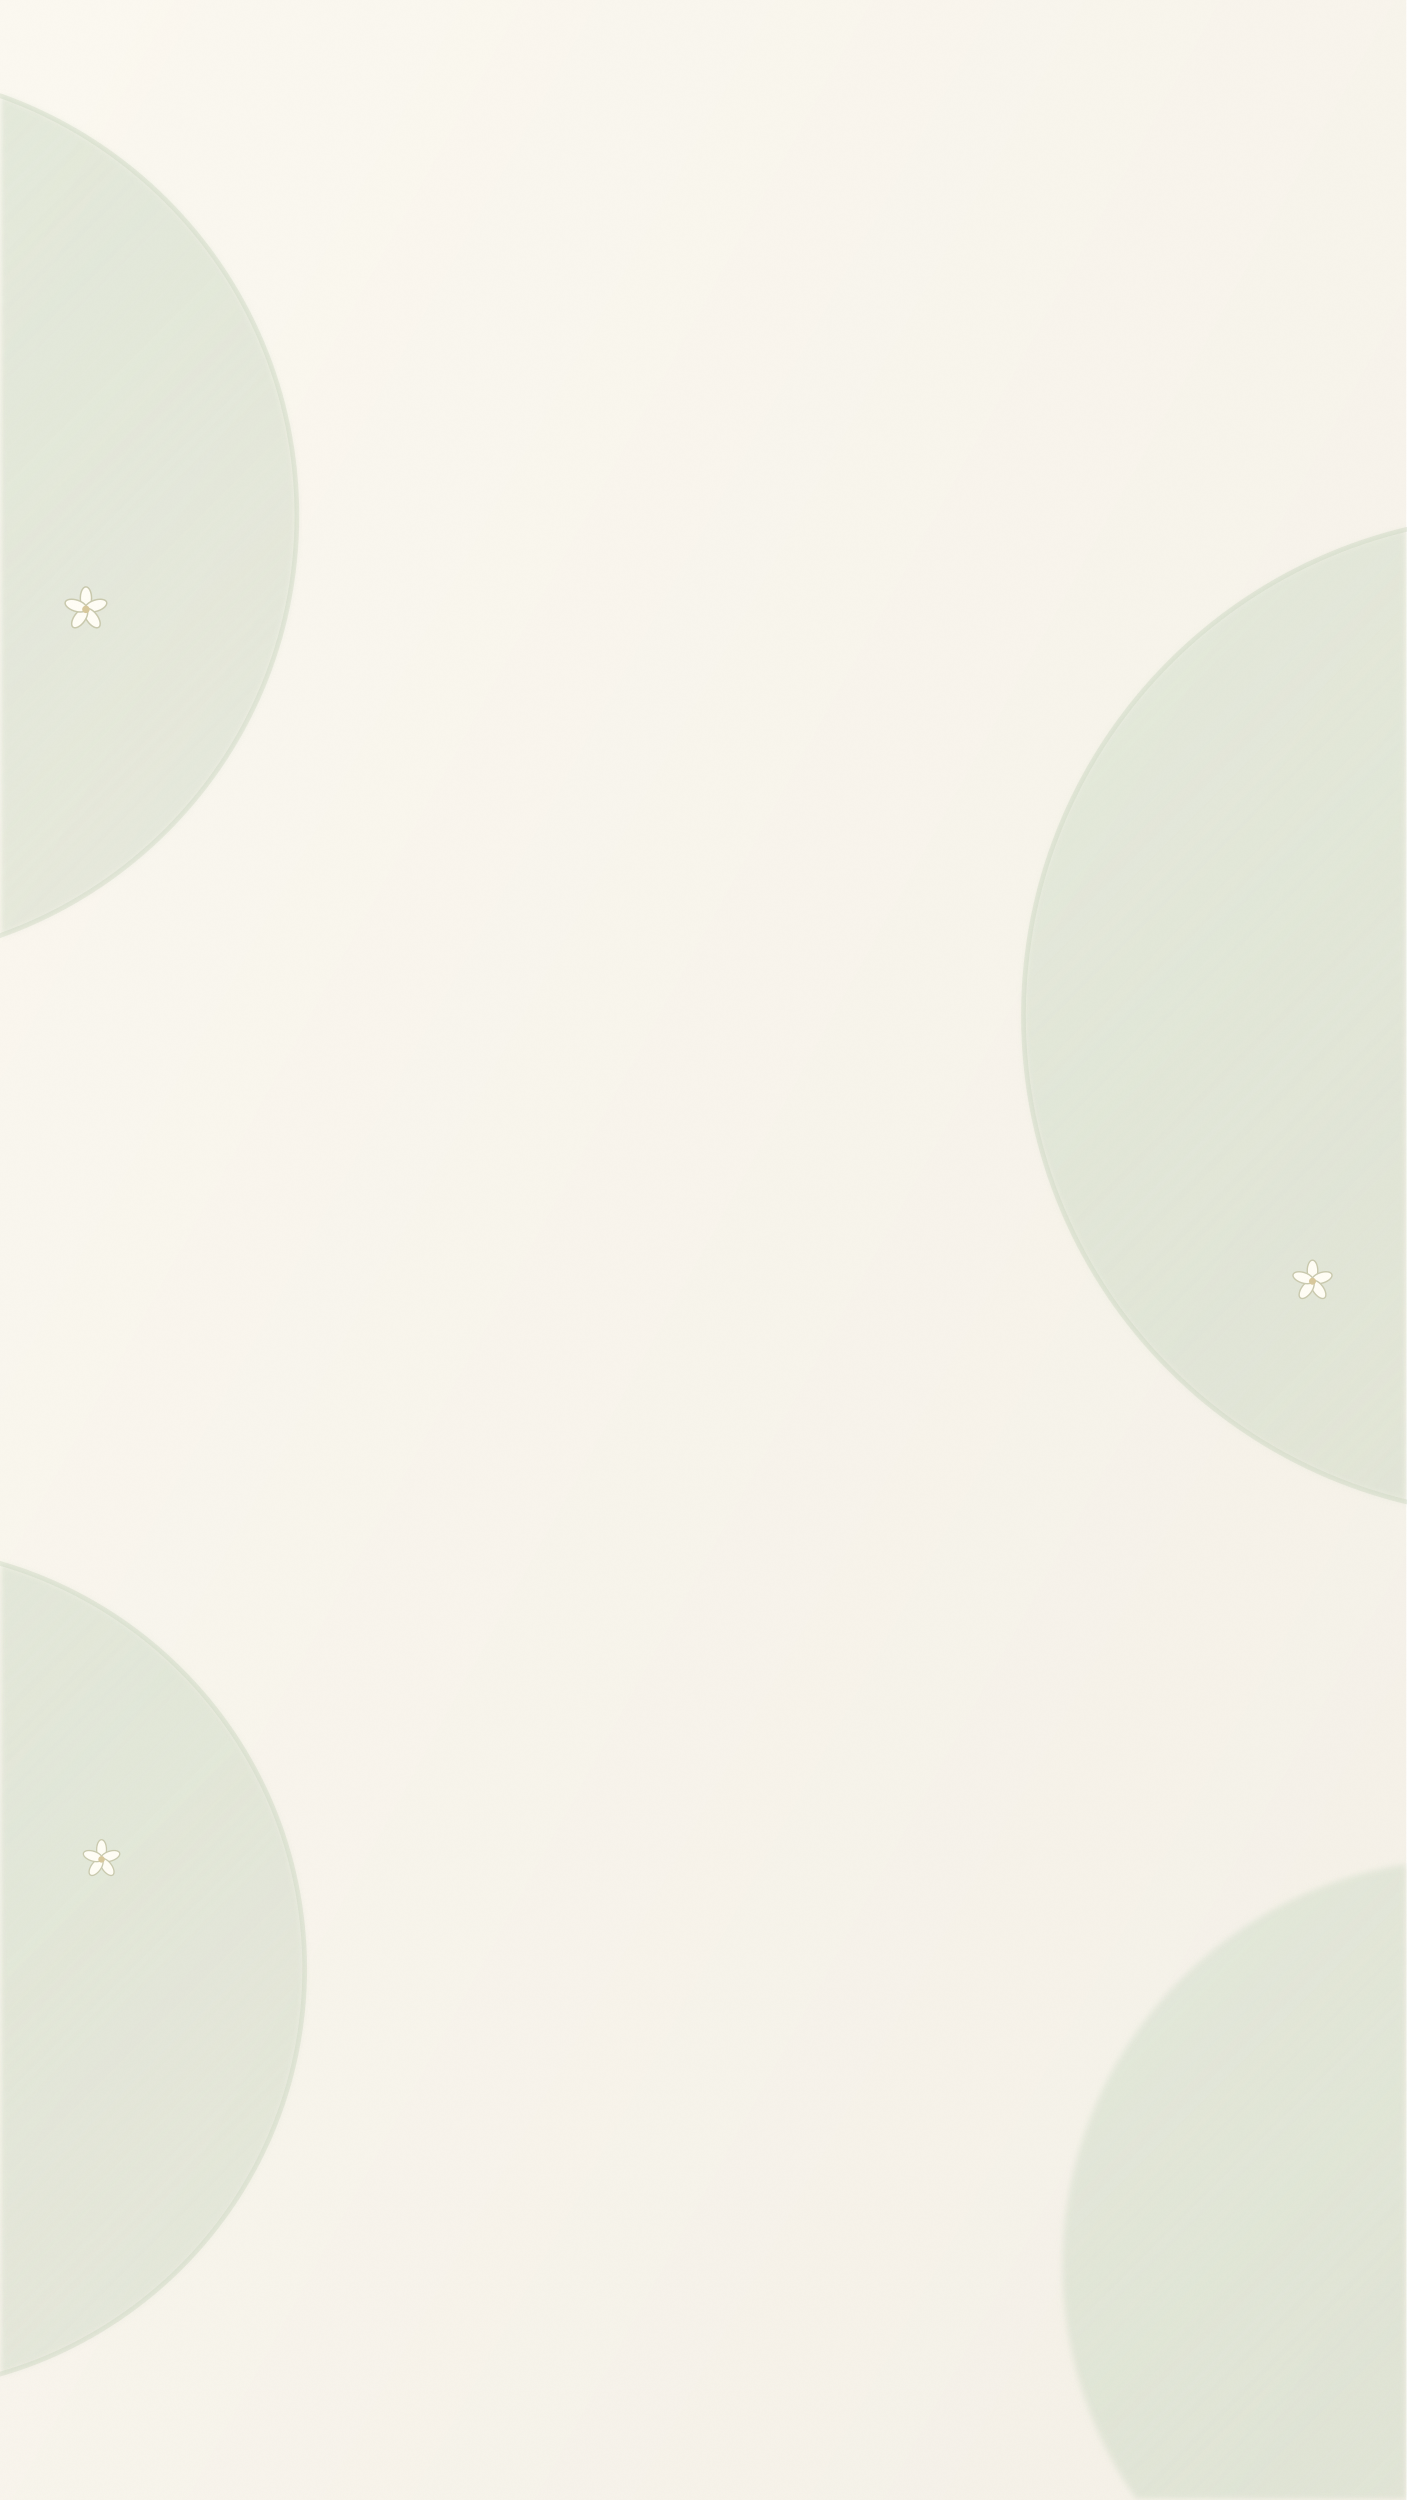
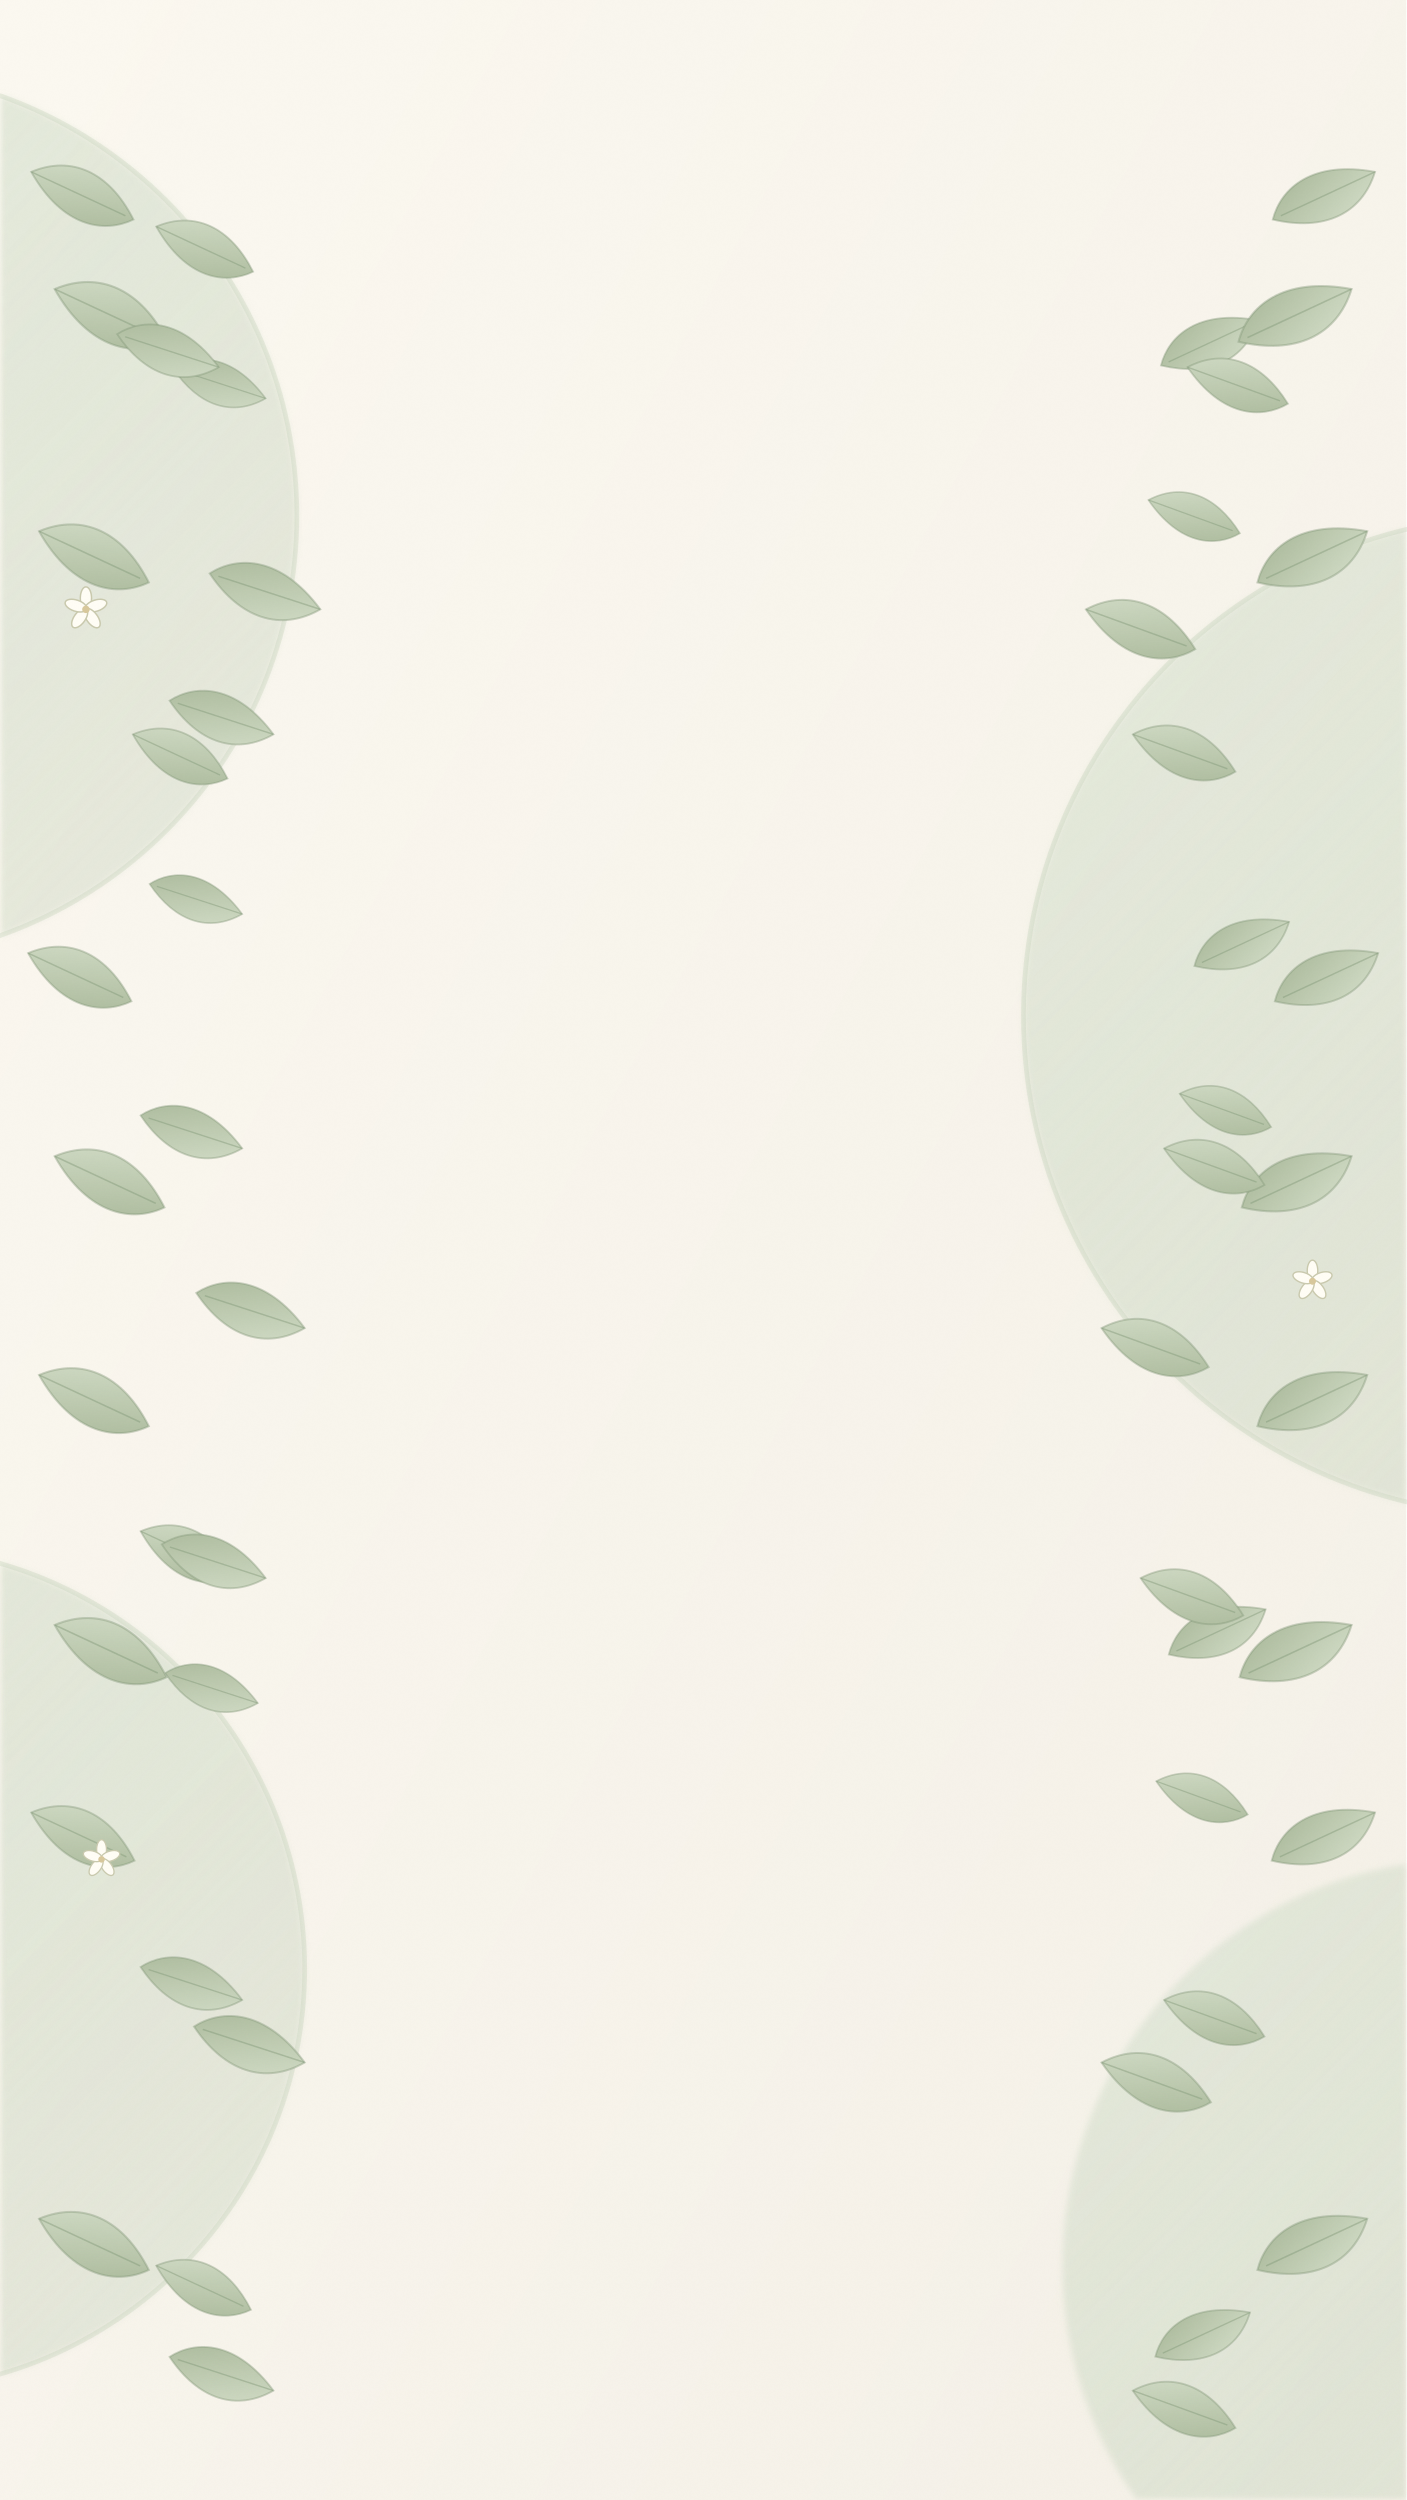
<svg xmlns="http://www.w3.org/2000/svg" viewBox="0 0 900 1600">
  <defs>
    <linearGradient id="paper" x1="0" y1="0" x2="1" y2="1">
      <stop stop-color="#fbf8f0" />
      <stop offset="1" stop-color="#f4f0e7" />
    </linearGradient>
    <linearGradient id="leaf-fill" x1="0" y1="0" x2="1" y2="1">
      <stop stop-color="#a9b99a" />
      <stop offset="1" stop-color="#d3ddc7" />
    </linearGradient>
    <linearGradient id="sage" x1="0" y1="0" x2="1" y2="1">
      <stop stop-color="#dce5d4" stop-opacity=".68" />
      <stop offset="1" stop-color="#b9c9b1" stop-opacity=".28" />
    </linearGradient>
    <filter id="soft">
      <feGaussianBlur stdDeviation="2" />
    </filter>
    <filter id="grain">
      <feTurbulence type="fractalNoise" baseFrequency=".72" numOctaves="2" seed="8" />
      <feColorMatrix values="0 0 0 0 .55 0 0 0 0 .54 0 0 0 0 .45 0 0 0 .1 0" />
    </filter>
-     <g id="leaf-fill">
+     <g id="leaf-shape">
      <path d="M0 0 C-35 -25 -62 -17 -76 0 C-48 22 -20 22 0 0Z" fill="url(#leaf-fill)" stroke="#829779" stroke-opacity=".4" stroke-width="1.3" />
      <path d="M-70 0H0" stroke="#829779" stroke-opacity=".45" />
    </g>
    <g id="flower" fill="#fffdf5" stroke="#c9c9ad" stroke-width="1.2">
      <ellipse cy="-9" rx="4.5" ry="9" />
      <ellipse cx="8" cy="-3" rx="4.5" ry="9" transform="rotate(72 8 -3)" />
      <ellipse cx="5" cy="7" rx="4.5" ry="9" transform="rotate(144 5 7)" />
      <ellipse cx="-5" cy="7" rx="4.5" ry="9" transform="rotate(216 -5 7)" />
      <ellipse cx="-8" cy="-3" rx="4.5" ry="9" transform="rotate(288 -8 -3)" />
      <circle r="3" fill="#d8c89b" stroke="none" />
    </g>
  </defs>
  <rect width="900" height="1600" fill="url(#paper)" />
  <g fill="url(#sage)" filter="url(#soft)">
    <circle cx="-95" cy="330" r="285" />
    <circle cx="975" cy="650" r="320" />
    <circle cx="-75" cy="1260" r="270" />
    <circle cx="940" cy="1450" r="260" />
  </g>
  <g fill="none" stroke="#bdcbb2" stroke-width="3" opacity=".3">
    <circle cx="-95" cy="330" r="285" />
    <circle cx="975" cy="650" r="320" />
    <circle cx="-75" cy="1260" r="270" />
  </g>
  <g>
    <use href="#leaf-shape" transform="translate(100 145) rotate(205) scale(.9)" />
    <use href="#leaf-shape" transform="translate(170 255) rotate(18) scale(.82)" />
    <use href="#leaf-shape" transform="translate(85 470) rotate(205) scale(.88)" />
    <use href="#leaf-shape" transform="translate(155 585) rotate(18) scale(.82)" />
    <use href="#leaf-shape" transform="translate(805 205) rotate(-25) scale(.9)" />
    <use href="#leaf-shape" transform="translate(735 320) rotate(200) scale(.82)" />
    <use href="#leaf-shape" transform="translate(825 590) rotate(-25) scale(.88)" />
    <use href="#leaf-shape" transform="translate(755 700) rotate(200) scale(.82)" />
    <use href="#leaf-shape" transform="translate(90 980) rotate(205) scale(.9)" />
    <use href="#leaf-shape" transform="translate(165 1090) rotate(18) scale(.82)" />
    <use href="#leaf-shape" transform="translate(810 1030) rotate(-25) scale(.9)" />
    <use href="#leaf-shape" transform="translate(740 1140) rotate(200) scale(.82)" />
    <use href="#leaf-shape" transform="translate(100 1450) rotate(205) scale(.88)" />
    <use href="#leaf-shape" transform="translate(800 1480) rotate(-25) scale(.88)" />
  </g>
  <g>
    <use href="#leaf-shape" transform="translate(35 185) rotate(205) scale(1.05)" />
    <use href="#leaf-shape" transform="translate(205 390) rotate(18) scale(.98)" />
    <use href="#leaf-shape" transform="translate(35 740) rotate(205) scale(1.02)" />
    <use href="#leaf-shape" transform="translate(195 850) rotate(18) scale(.96)" />
    <use href="#leaf-shape" transform="translate(35 1040) rotate(205) scale(1.04)" />
    <use href="#leaf-shape" transform="translate(195 1320) rotate(18) scale(.98)" />
    <use href="#leaf-shape" transform="translate(865 185) rotate(-25) scale(1.05)" />
    <use href="#leaf-shape" transform="translate(695 390) rotate(200) scale(.98)" />
    <use href="#leaf-shape" transform="translate(865 740) rotate(-25) scale(1.02)" />
    <use href="#leaf-shape" transform="translate(705 850) rotate(200) scale(.96)" />
    <use href="#leaf-shape" transform="translate(865 1040) rotate(-25) scale(1.04)" />
    <use href="#leaf-shape" transform="translate(705 1320) rotate(200) scale(.98)" />
  </g>
  <g>
    <use href="#leaf-shape" transform="translate(20 110) rotate(205) scale(0.95)" />
    <use href="#leaf-shape" transform="translate(140 235) rotate(18) scale(0.9)" />
    <use href="#leaf-shape" transform="translate(25 340) rotate(205) scale(1.02)" />
    <use href="#leaf-shape" transform="translate(175 470) rotate(18) scale(0.92)" />
    <use href="#leaf-shape" transform="translate(18 610) rotate(205) scale(0.96)" />
    <use href="#leaf-shape" transform="translate(155 735) rotate(18) scale(0.9)" />
    <use href="#leaf-shape" transform="translate(25 880) rotate(205) scale(1.02)" />
    <use href="#leaf-shape" transform="translate(170 1010) rotate(18) scale(0.92)" />
    <use href="#leaf-shape" transform="translate(20 1160) rotate(205) scale(0.96)" />
    <use href="#leaf-shape" transform="translate(155 1280) rotate(18) scale(0.9)" />
    <use href="#leaf-shape" transform="translate(25 1420) rotate(205) scale(1.02)" />
    <use href="#leaf-shape" transform="translate(175 1530) rotate(18) scale(0.92)" />
    <use href="#leaf-shape" transform="translate(880 110) rotate(-25) scale(0.95)" />
    <use href="#leaf-shape" transform="translate(760 235) rotate(200) scale(0.9)" />
    <use href="#leaf-shape" transform="translate(875 340) rotate(-25) scale(1.02)" />
    <use href="#leaf-shape" transform="translate(725 470) rotate(200) scale(0.92)" />
    <use href="#leaf-shape" transform="translate(882 610) rotate(-25) scale(0.96)" />
    <use href="#leaf-shape" transform="translate(745 735) rotate(200) scale(0.9)" />
    <use href="#leaf-shape" transform="translate(875 880) rotate(-25) scale(1.02)" />
    <use href="#leaf-shape" transform="translate(730 1010) rotate(200) scale(0.92)" />
    <use href="#leaf-shape" transform="translate(880 1160) rotate(-25) scale(0.96)" />
    <use href="#leaf-shape" transform="translate(745 1280) rotate(200) scale(0.9)" />
    <use href="#leaf-shape" transform="translate(875 1420) rotate(-25) scale(1.02)" />
    <use href="#leaf-shape" transform="translate(725 1530) rotate(200) scale(0.92)" />
  </g>
  <g>
    <use href="#flower" transform="translate(55 390) scale(.8)" />
    <use href="#flower" transform="translate(840 820) scale(.75)" />
    <use href="#flower" transform="translate(65 1190) scale(.7)" />
  </g>
  <rect width="900" height="1600" filter="url(#grain)" opacity=".14" />
</svg>
